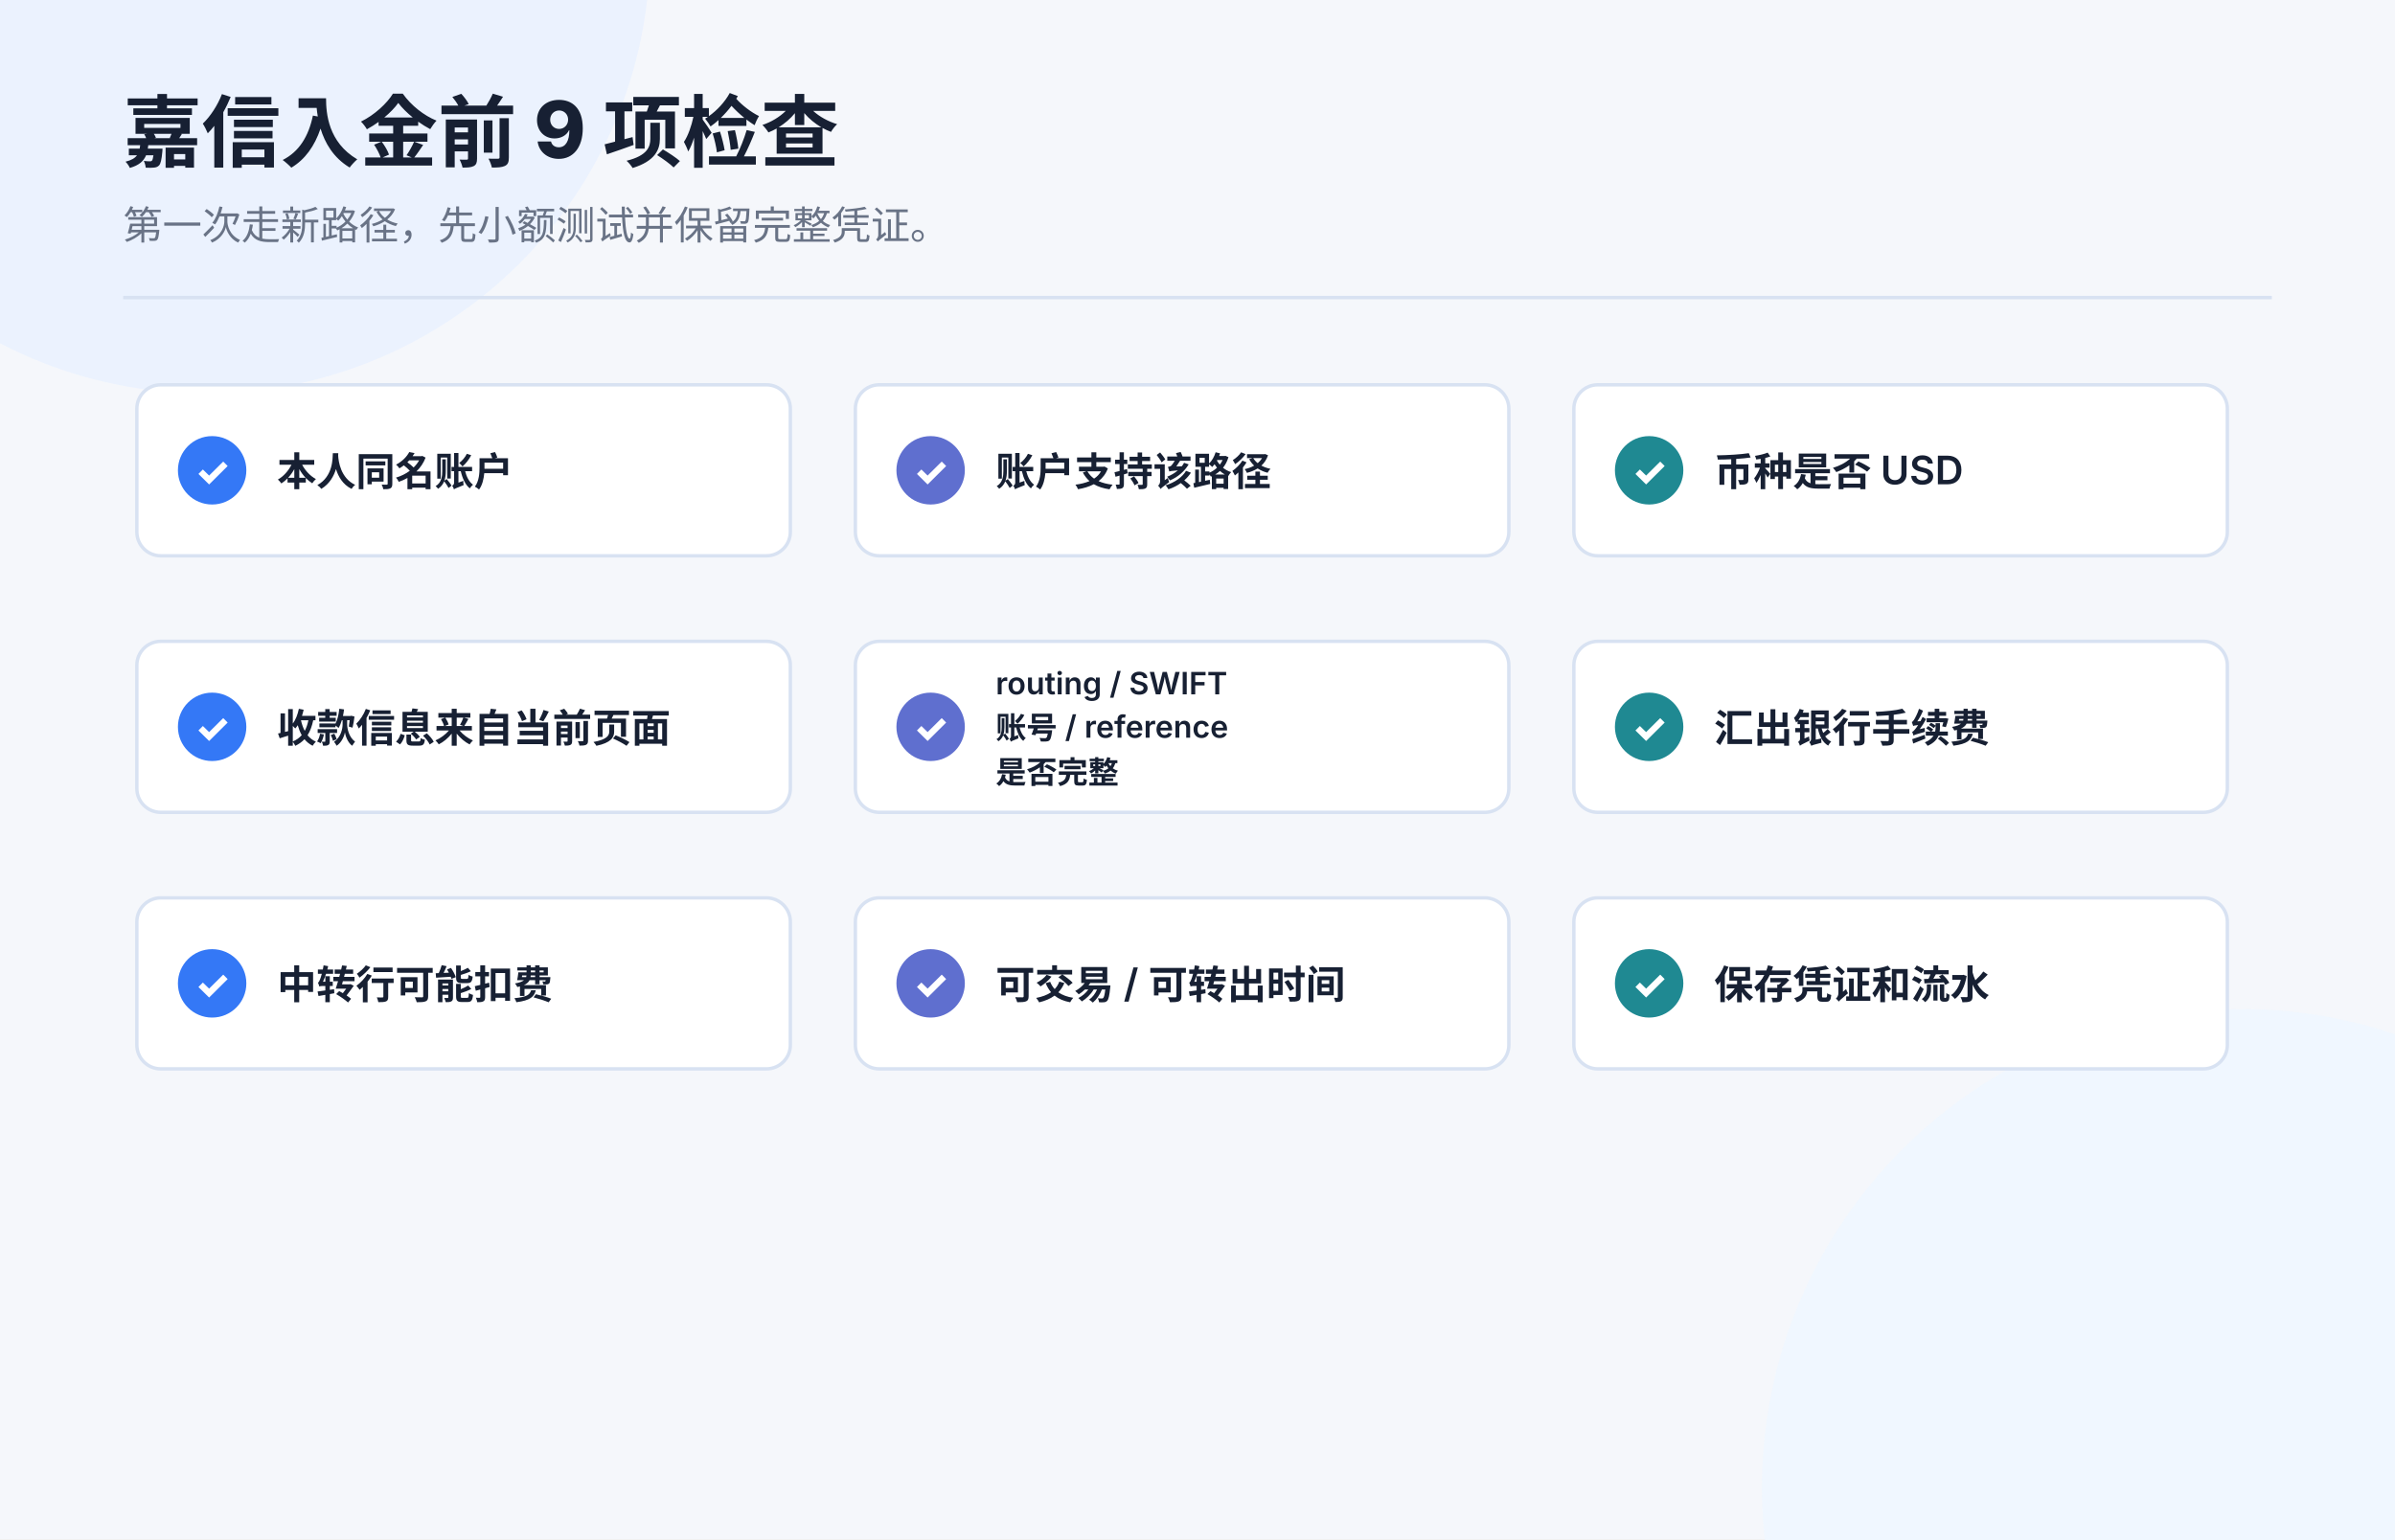
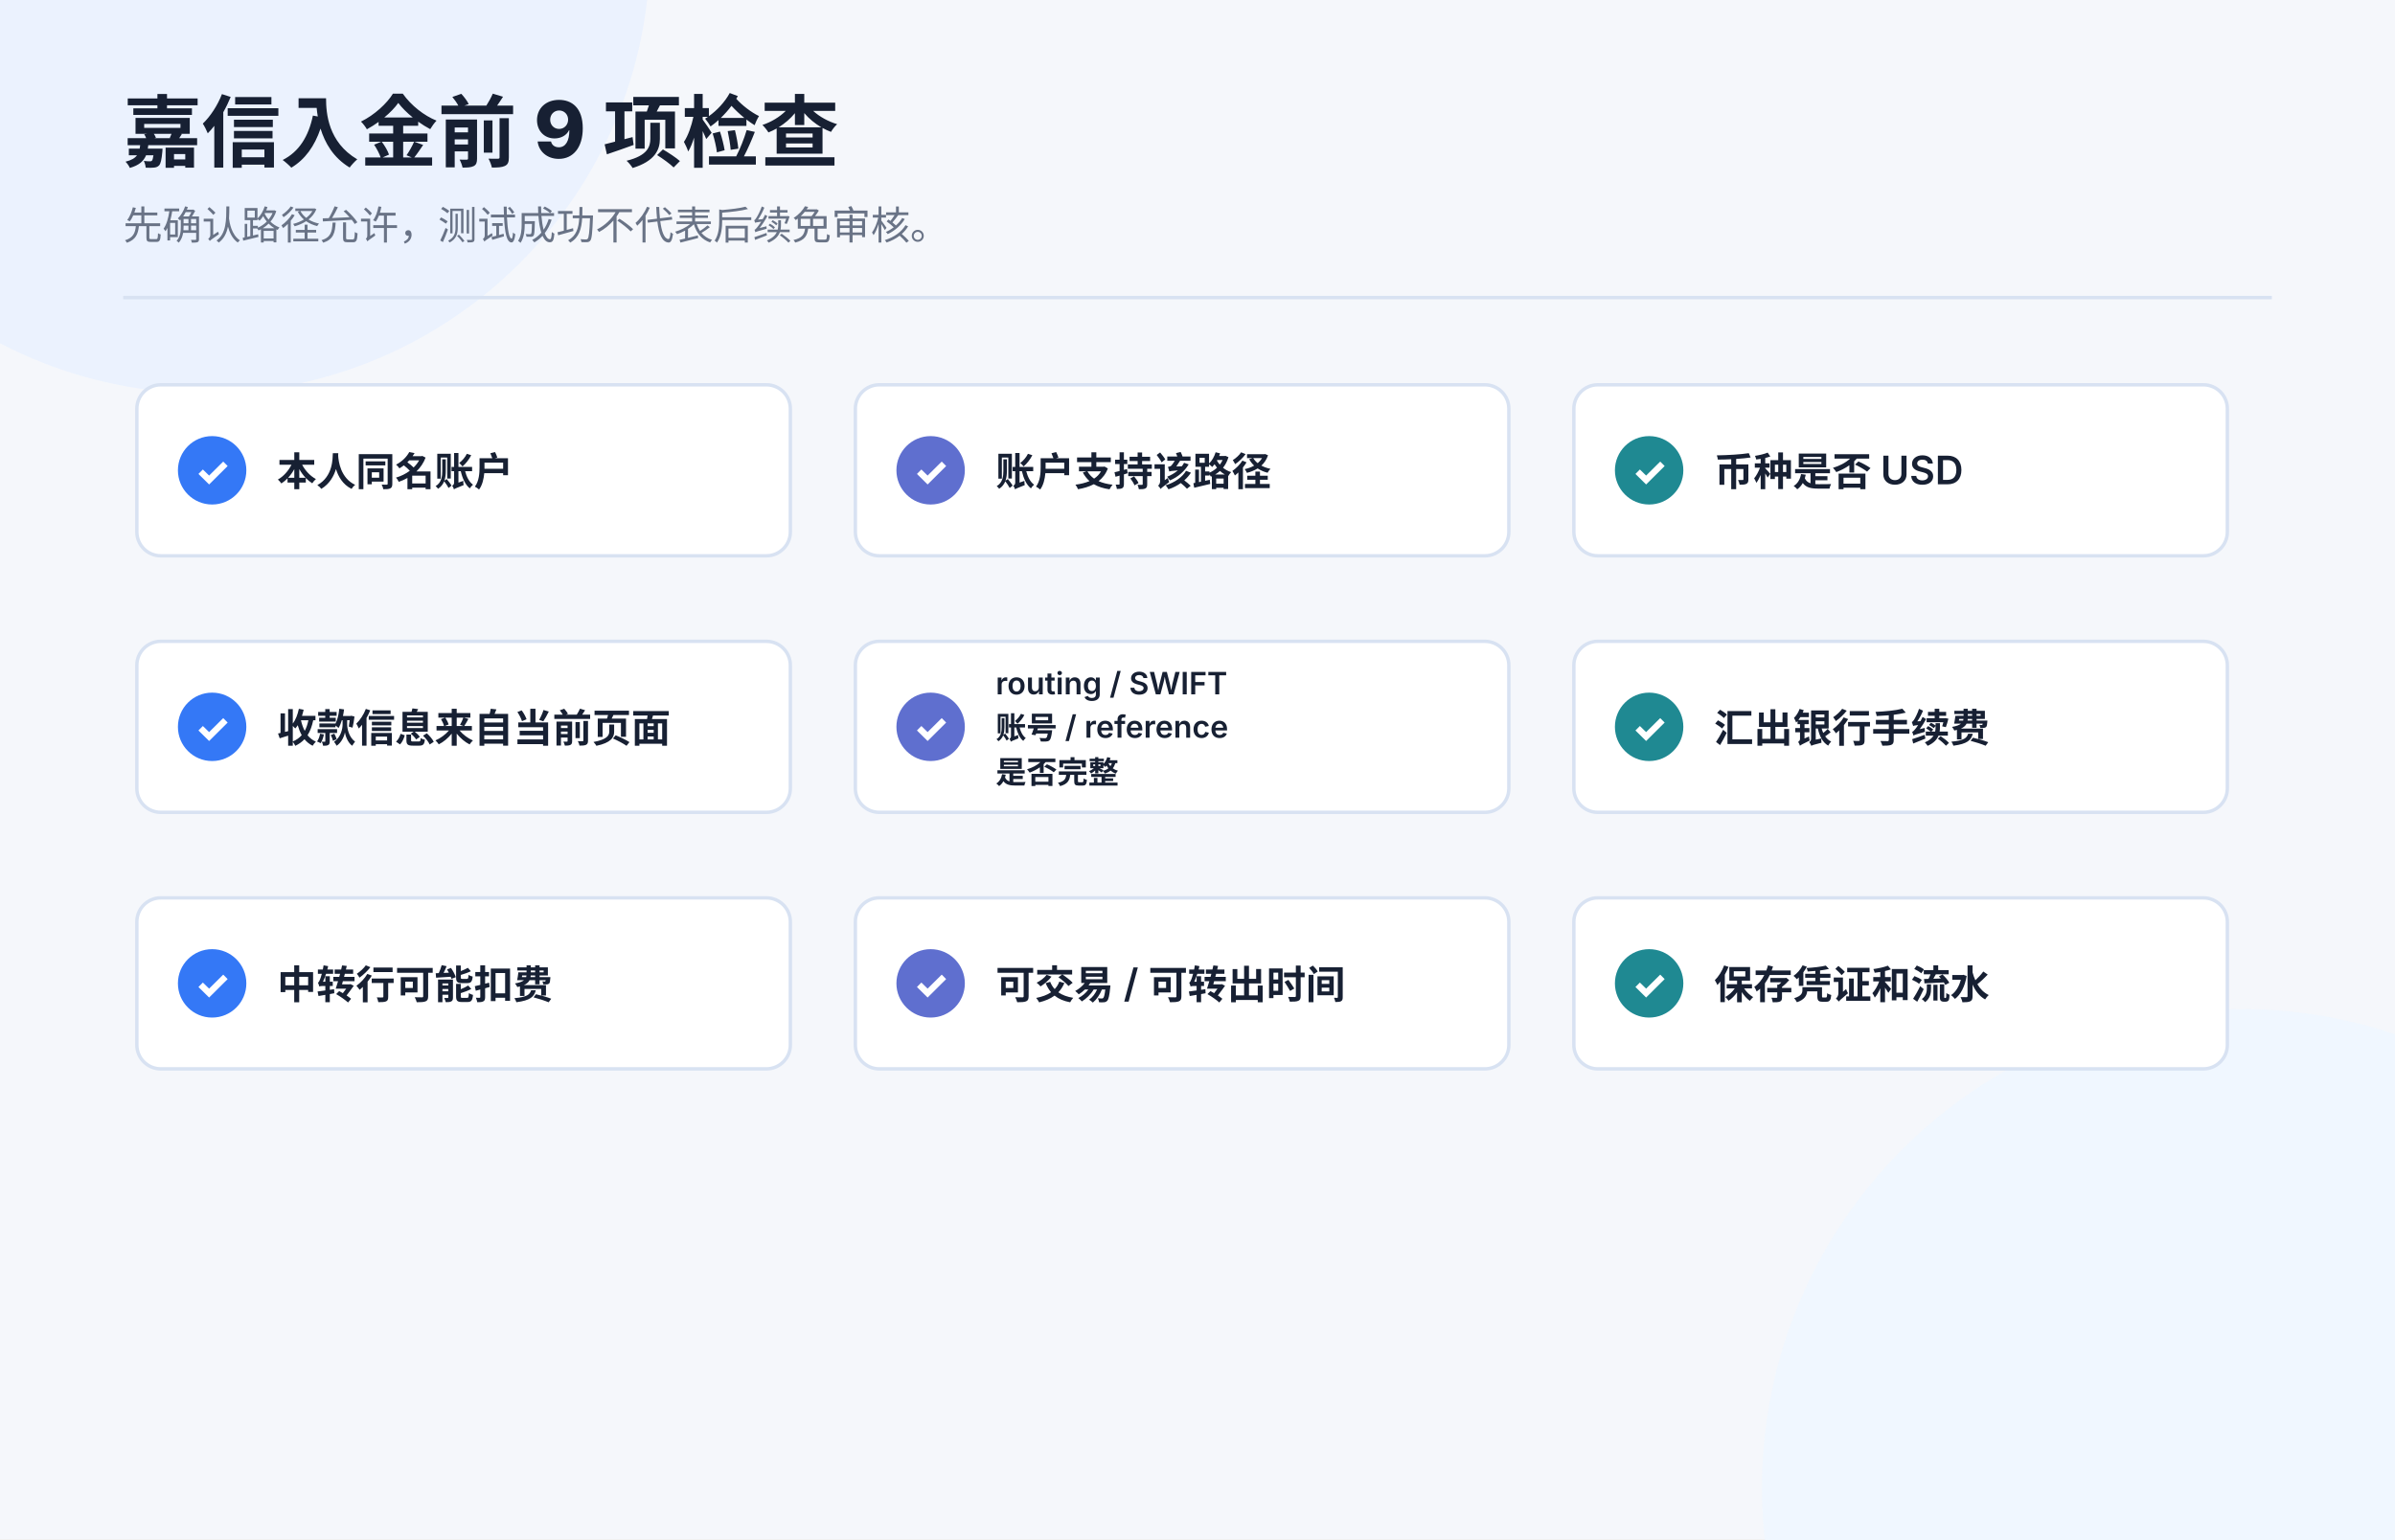
<svg xmlns="http://www.w3.org/2000/svg" width="1400" height="900" viewBox="0 0 1400 900" role="img" aria-label="嘉信入金前 9 项检查">
  <rect width="1400" height="900" fill="#f5f7fb" />
  <circle cx="120" cy="-30" r="260" fill="#e9f1ff" opacity=".85" />
  <circle cx="1310" cy="870" r="280" fill="#eff7ff" opacity=".9" />
  <text x="72" y="94" fill="#172033" font-family="system-ui, -apple-system, BlinkMacSystemFont, 'PingFang SC', 'Microsoft YaHei', sans-serif" font-size="46" font-weight="760" text-anchor="start">嘉信入金前 9 项检查</text>
-   <text x="72" y="140" fill="#697386" font-family="system-ui, -apple-system, BlinkMacSystemFont, 'PingFang SC', 'Microsoft YaHei', sans-serif" font-size="23" font-weight="500" text-anchor="start">第一次走新路径，先小额测试并保留完整凭证。</text>
+   <text x="72" y="140" fill="#697386" font-family="system-ui, -apple-system, BlinkMacSystemFont, 'PingFang SC', 'Microsoft YaHei', sans-serif" font-size="23" font-weight="500" text-anchor="start">先确认路径允许，测试成功不代表后续免审核。</text>
  <path d="M 72 174 H 1328" stroke="#d8e2f2" stroke-width="2" />
  <rect x="80" y="225" width="382" height="100" rx="14" fill="#ffffff" stroke="#d8e2f2" stroke-width="2" />
  <circle cx="124" cy="275" r="20" fill="#3478f6" />
  <text x="124" y="284" fill="#ffffff" font-family="system-ui, -apple-system, BlinkMacSystemFont, 'PingFang SC', 'Microsoft YaHei', sans-serif" font-size="23" font-weight="760" text-anchor="middle">✓</text>
  <text x="162" y="284" fill="#172033" font-family="system-ui, -apple-system, BlinkMacSystemFont, 'PingFang SC', 'Microsoft YaHei', sans-serif" font-size="23" font-weight="620" text-anchor="start">本人同名账户</text>
  <rect x="500" y="225" width="382" height="100" rx="14" fill="#ffffff" stroke="#d8e2f2" stroke-width="2" />
  <circle cx="544" cy="275" r="20" fill="#5f6fcf" />
  <text x="544" y="284" fill="#ffffff" font-family="system-ui, -apple-system, BlinkMacSystemFont, 'PingFang SC', 'Microsoft YaHei', sans-serif" font-size="23" font-weight="760" text-anchor="middle">✓</text>
  <text x="582" y="284" fill="#172033" font-family="system-ui, -apple-system, BlinkMacSystemFont, 'PingFang SC', 'Microsoft YaHei', sans-serif" font-size="23" font-weight="620" text-anchor="start">账户支持该路径</text>
  <rect x="920" y="225" width="382" height="100" rx="14" fill="#ffffff" stroke="#d8e2f2" stroke-width="2" />
  <circle cx="964" cy="275" r="20" fill="#1f8992" />
  <text x="964" y="284" fill="#ffffff" font-family="system-ui, -apple-system, BlinkMacSystemFont, 'PingFang SC', 'Microsoft YaHei', sans-serif" font-size="23" font-weight="760" text-anchor="middle">✓</text>
  <text x="1002" y="284" fill="#172033" font-family="system-ui, -apple-system, BlinkMacSystemFont, 'PingFang SC', 'Microsoft YaHei', sans-serif" font-size="23" font-weight="620" text-anchor="start">币种是否 USD</text>
  <rect x="80" y="375" width="382" height="100" rx="14" fill="#ffffff" stroke="#d8e2f2" stroke-width="2" />
  <circle cx="124" cy="425" r="20" fill="#3478f6" />
  <text x="124" y="434" fill="#ffffff" font-family="system-ui, -apple-system, BlinkMacSystemFont, 'PingFang SC', 'Microsoft YaHei', sans-serif" font-size="23" font-weight="760" text-anchor="middle">✓</text>
  <text x="162" y="434" fill="#172033" font-family="system-ui, -apple-system, BlinkMacSystemFont, 'PingFang SC', 'Microsoft YaHei', sans-serif" font-size="23" font-weight="620" text-anchor="start">收款信息来自当前页面</text>
  <rect x="500" y="375" width="382" height="100" rx="14" fill="#ffffff" stroke="#d8e2f2" stroke-width="2" />
  <circle cx="544" cy="425" r="20" fill="#5f6fcf" />
  <text x="544" y="434" fill="#ffffff" font-family="system-ui, -apple-system, BlinkMacSystemFont, 'PingFang SC', 'Microsoft YaHei', sans-serif" font-size="23" font-weight="760" text-anchor="middle">✓</text>
  <text x="582" y="406" fill="#172033" font-family="system-ui, -apple-system, BlinkMacSystemFont, 'PingFang SC', 'Microsoft YaHei', sans-serif" font-size="18" font-weight="620" text-anchor="start">routing / SWIFT</text>
  <text x="582" y="432" fill="#172033" font-family="system-ui, -apple-system, BlinkMacSystemFont, 'PingFang SC', 'Microsoft YaHei', sans-serif" font-size="18" font-weight="620" text-anchor="start">账号 / reference</text>
  <text x="582" y="458" fill="#172033" font-family="system-ui, -apple-system, BlinkMacSystemFont, 'PingFang SC', 'Microsoft YaHei', sans-serif" font-size="18" font-weight="620" text-anchor="start">是否完整</text>
  <rect x="920" y="375" width="382" height="100" rx="14" fill="#ffffff" stroke="#d8e2f2" stroke-width="2" />
  <circle cx="964" cy="425" r="20" fill="#1f8992" />
  <text x="964" y="434" fill="#ffffff" font-family="system-ui, -apple-system, BlinkMacSystemFont, 'PingFang SC', 'Microsoft YaHei', sans-serif" font-size="23" font-weight="760" text-anchor="middle">✓</text>
  <text x="1002" y="434" fill="#172033" font-family="system-ui, -apple-system, BlinkMacSystemFont, 'PingFang SC', 'Microsoft YaHei', sans-serif" font-size="23" font-weight="620" text-anchor="start">汇出银行手续费</text>
  <rect x="80" y="525" width="382" height="100" rx="14" fill="#ffffff" stroke="#d8e2f2" stroke-width="2" />
  <circle cx="124" cy="575" r="20" fill="#3478f6" />
  <text x="124" y="584" fill="#ffffff" font-family="system-ui, -apple-system, BlinkMacSystemFont, 'PingFang SC', 'Microsoft YaHei', sans-serif" font-size="23" font-weight="760" text-anchor="middle">✓</text>
  <text x="162" y="584" fill="#172033" font-family="system-ui, -apple-system, BlinkMacSystemFont, 'PingFang SC', 'Microsoft YaHei', sans-serif" font-size="23" font-weight="620" text-anchor="start">中转行可能扣费</text>
  <rect x="500" y="525" width="382" height="100" rx="14" fill="#ffffff" stroke="#d8e2f2" stroke-width="2" />
  <circle cx="544" cy="575" r="20" fill="#5f6fcf" />
  <text x="544" y="584" fill="#ffffff" font-family="system-ui, -apple-system, BlinkMacSystemFont, 'PingFang SC', 'Microsoft YaHei', sans-serif" font-size="23" font-weight="760" text-anchor="middle">✓</text>
  <text x="582" y="584" fill="#172033" font-family="system-ui, -apple-system, BlinkMacSystemFont, 'PingFang SC', 'Microsoft YaHei', sans-serif" font-size="23" font-weight="620" text-anchor="start">可交易 / 可转出时间</text>
  <rect x="920" y="525" width="382" height="100" rx="14" fill="#ffffff" stroke="#d8e2f2" stroke-width="2" />
  <circle cx="964" cy="575" r="20" fill="#1f8992" />
  <text x="964" y="584" fill="#ffffff" font-family="system-ui, -apple-system, BlinkMacSystemFont, 'PingFang SC', 'Microsoft YaHei', sans-serif" font-size="23" font-weight="760" text-anchor="middle">✓</text>
  <text x="1002" y="584" fill="#172033" font-family="system-ui, -apple-system, BlinkMacSystemFont, 'PingFang SC', 'Microsoft YaHei', sans-serif" font-size="23" font-weight="620" text-anchor="start">保存凭证和流水</text>
</svg>
